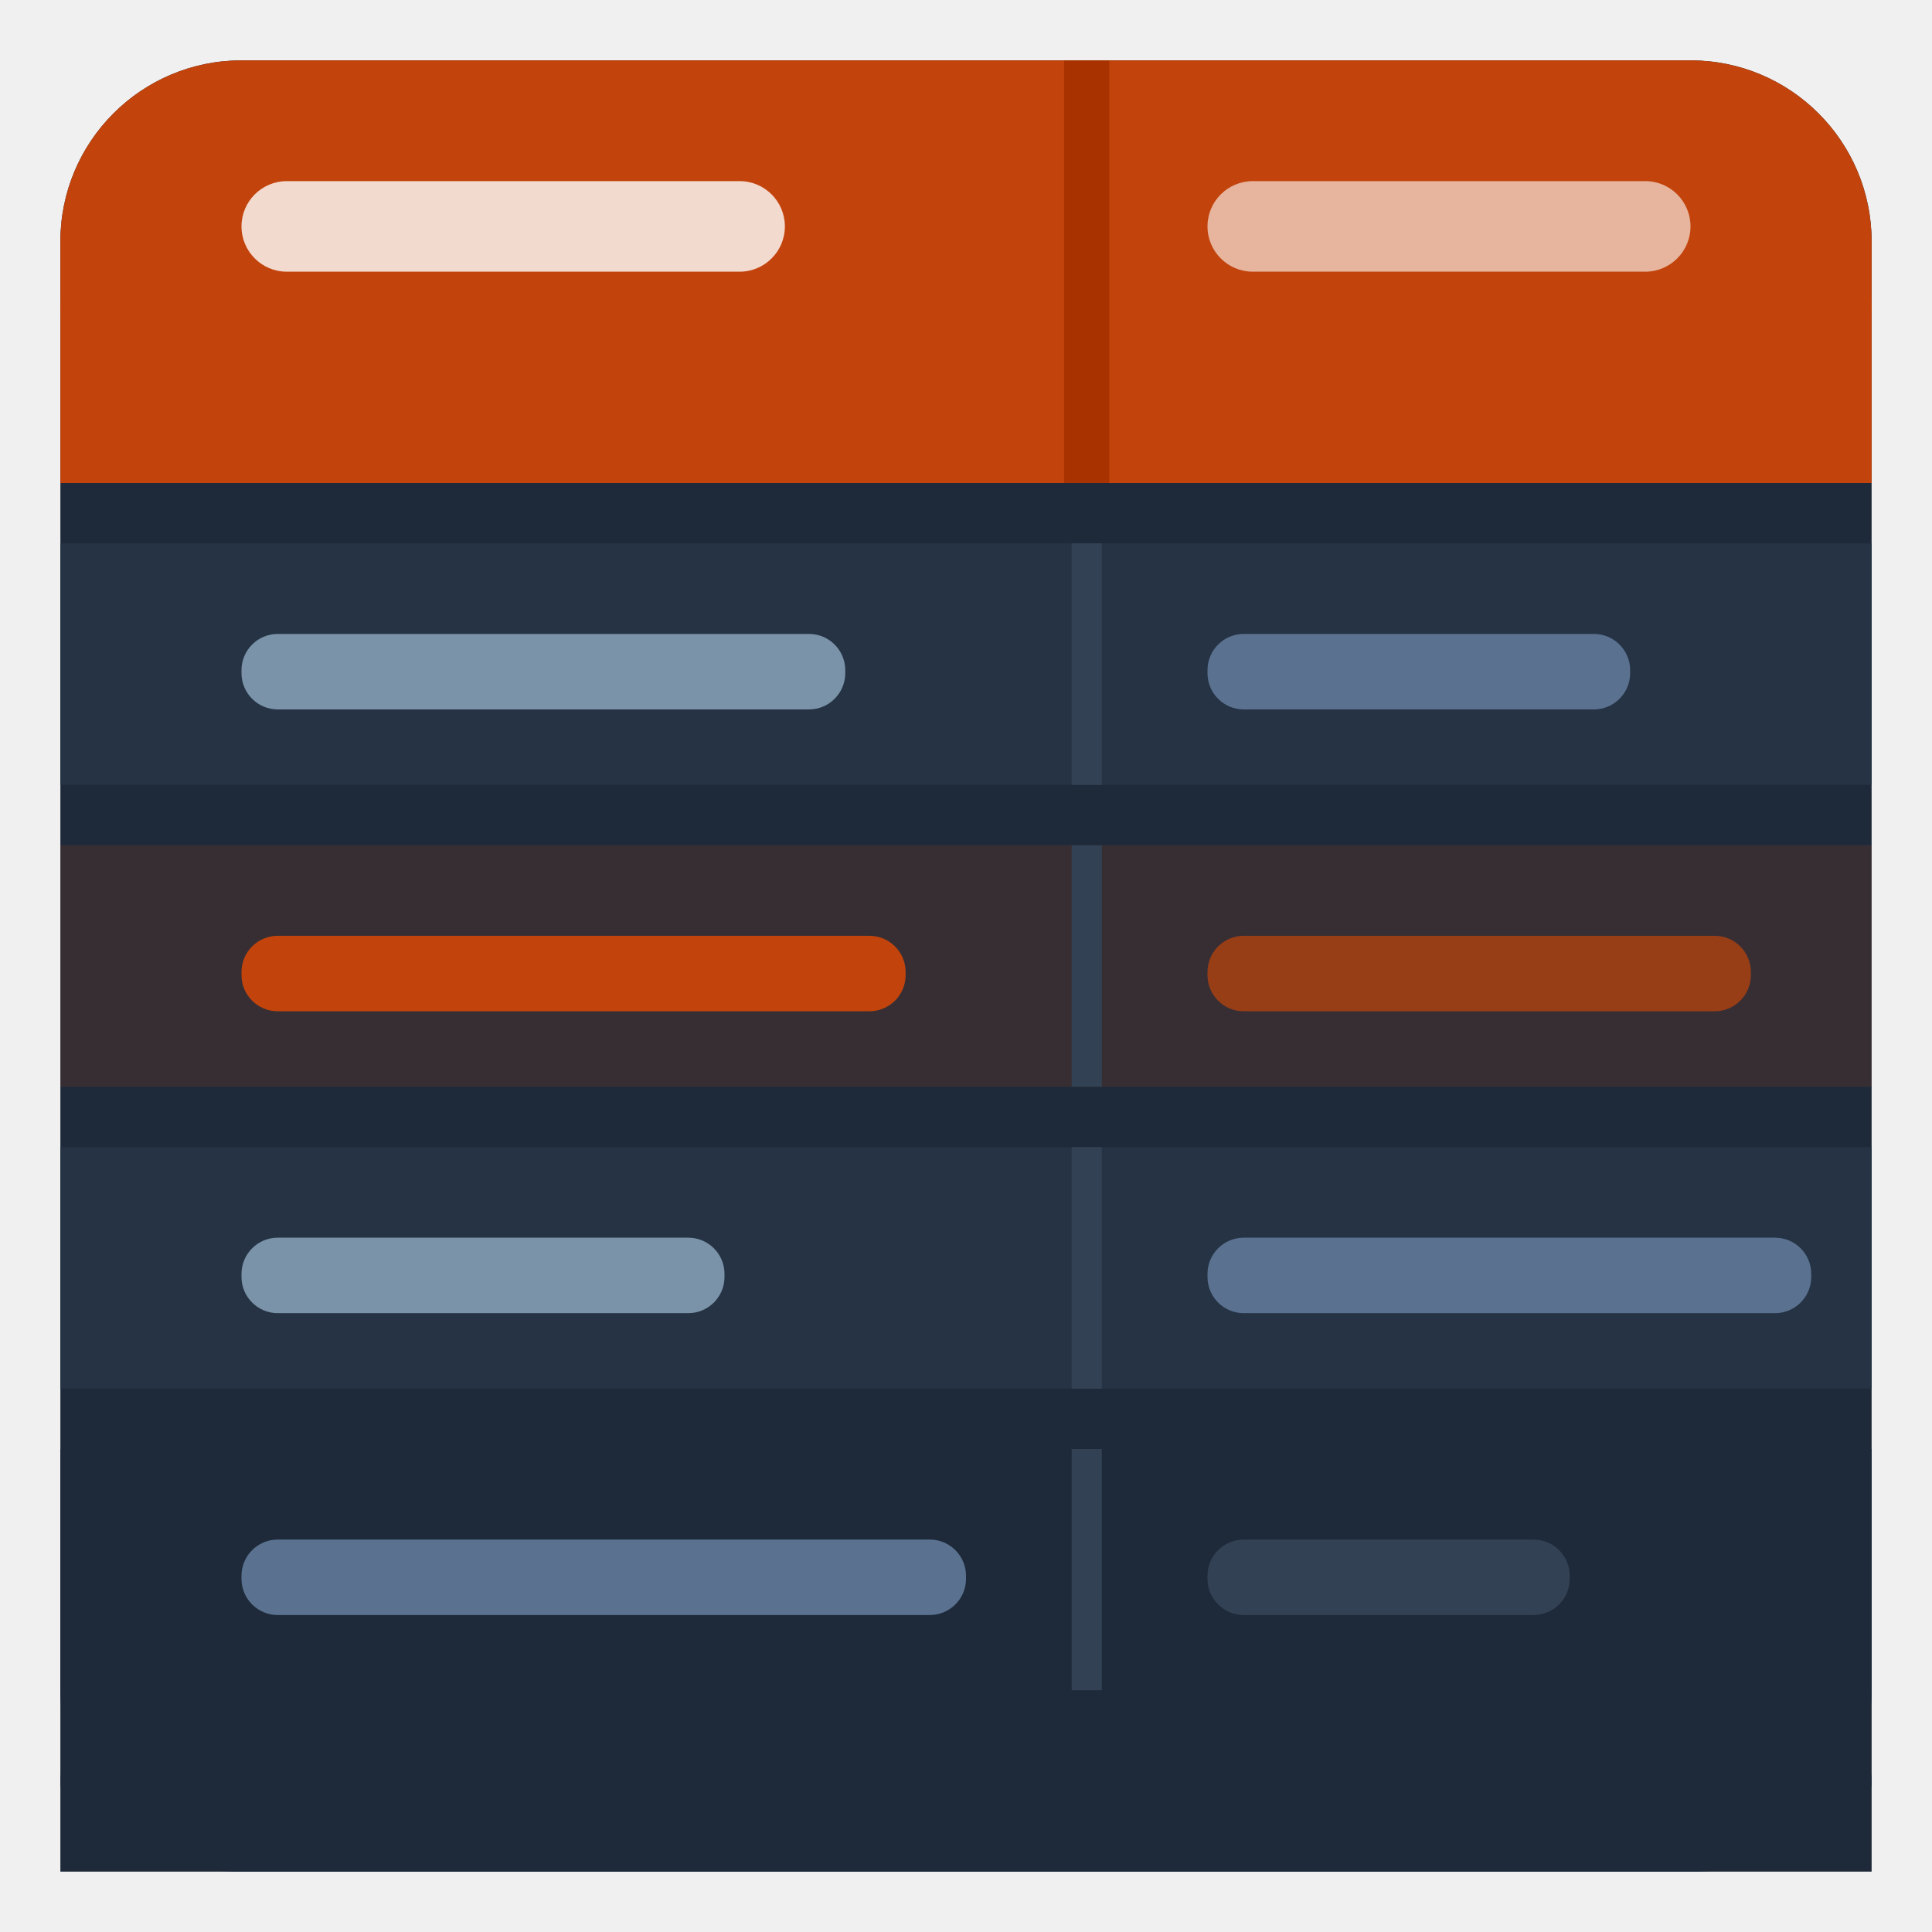
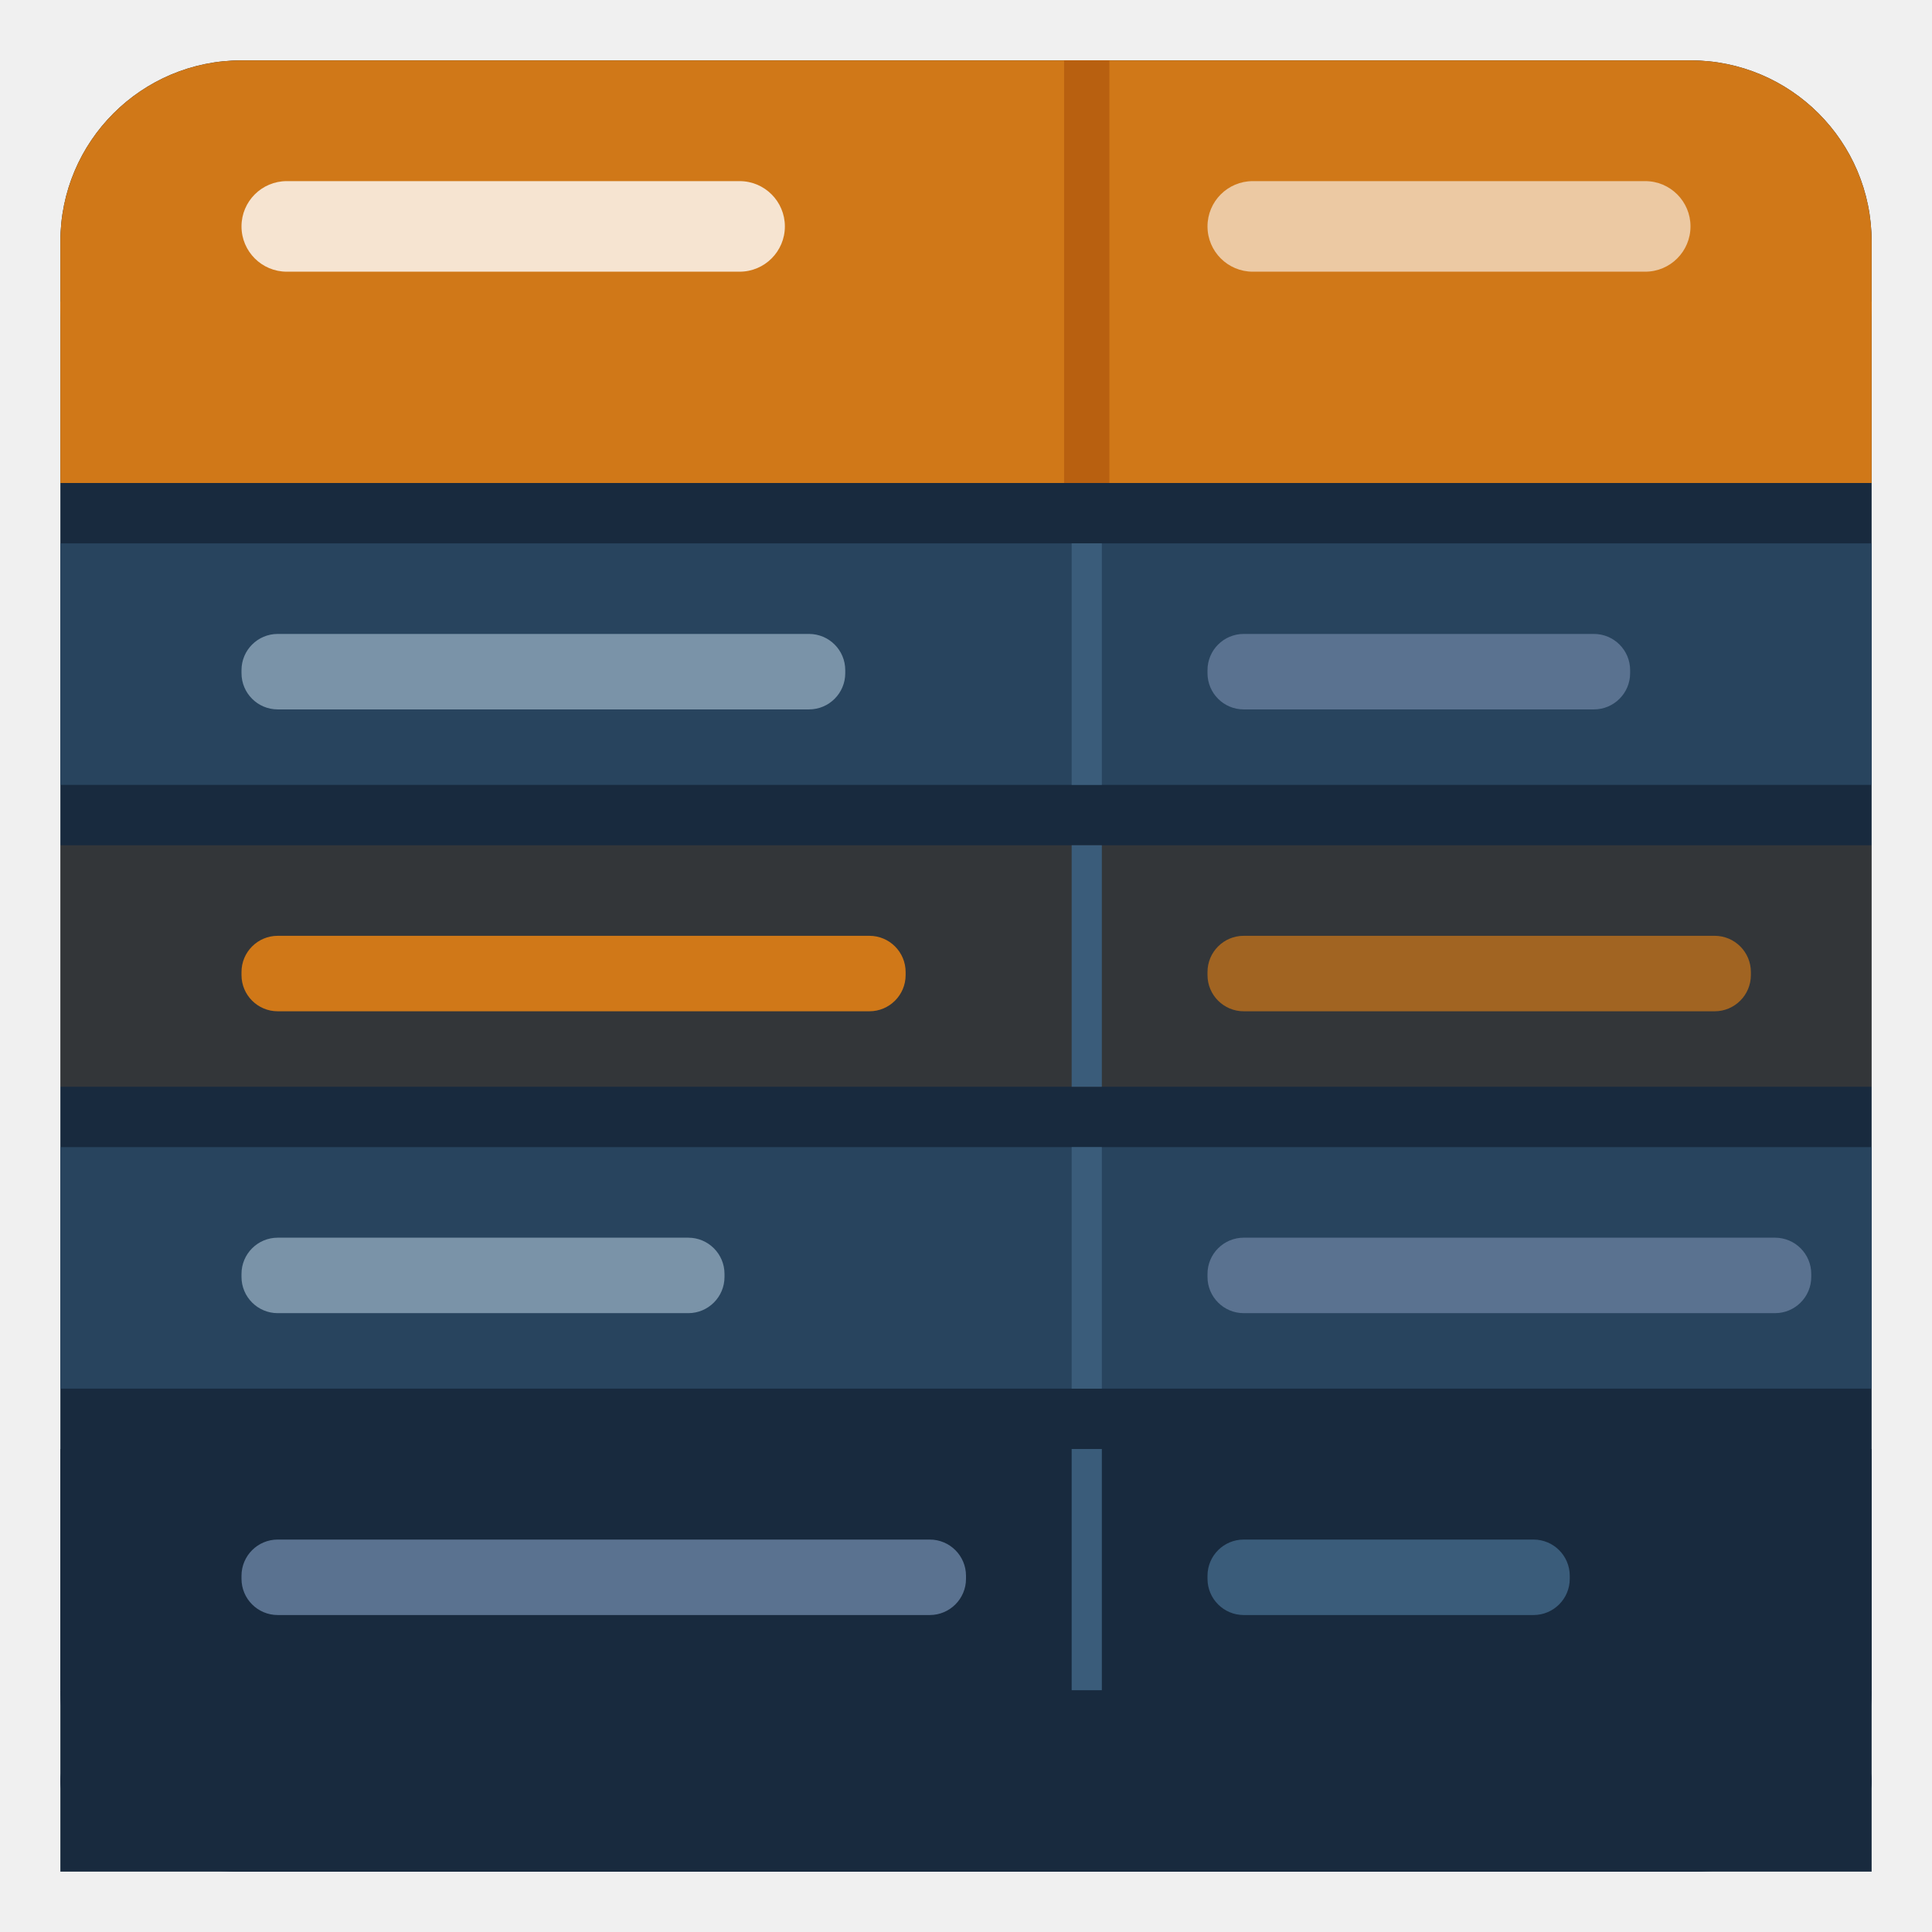
<svg xmlns="http://www.w3.org/2000/svg" viewBox="0 0 64 64">
-   <rect x="2" y="2" width="60" height="60" rx="6" fill="#1E2A3A" />
-   <rect x="2" y="2" width="60" height="14" rx="6" fill="#C2440C" />
-   <rect x="2" y="10" width="60" height="6" fill="#C2440C" />
+   <rect x="2" y="2" width="60" height="60" rx="6" fill="#182A3E" />
+   <rect x="2" y="2" width="60" height="14" rx="6" fill="#D07818" />
+   <rect x="2" y="10" width="60" height="6" fill="#D07818" />
  <rect x="8" y="6" width="18" height="3" rx="1.5" fill="white" opacity="0.8" />
-   <line x1="36" y1="2" x2="36" y2="16" stroke="#A83300" stroke-width="1.5" />
+   <line x1="36" y1="2" x2="36" y2="16" stroke="#B86010" stroke-width="1.5" />
  <rect x="40" y="6" width="16" height="3" rx="1.5" fill="white" opacity="0.6" />
-   <rect x="2" y="18" width="60" height="8" rx="0" fill="#253344" />
+   <rect x="2" y="18" width="60" height="8" rx="0" fill="#28445E" />
  <rect x="8" y="21" width="20" height="2.5" rx="1.2" fill="#7A93A8" />
-   <line x1="36" y1="18" x2="36" y2="26" stroke="#334155" stroke-width="1" />
+   <line x1="36" y1="18" x2="36" y2="26" stroke="#3A5C7A" stroke-width="1" />
  <rect x="40" y="21" width="14" height="2.5" rx="1.2" fill="#5A7290" />
-   <rect x="2" y="28" width="60" height="8" rx="0" fill="#C2440C" opacity="0.15" />
-   <rect x="8" y="31" width="22" height="2.5" rx="1.2" fill="#C2440C" />
-   <line x1="36" y1="28" x2="36" y2="36" stroke="#334155" stroke-width="1" />
-   <rect x="40" y="31" width="18" height="2.5" rx="1.2" fill="#C2440C" opacity="0.7" />
-   <rect x="2" y="38" width="60" height="8" rx="0" fill="#253344" />
+   <rect x="2" y="28" width="60" height="8" rx="0" fill="#D07818" opacity="0.15" />
+   <rect x="8" y="31" width="22" height="2.5" rx="1.2" fill="#D07818" />
+   <line x1="36" y1="28" x2="36" y2="36" stroke="#3A5C7A" stroke-width="1" />
+   <rect x="40" y="31" width="18" height="2.5" rx="1.2" fill="#D07818" opacity="0.7" />
+   <rect x="2" y="38" width="60" height="8" rx="0" fill="#28445E" />
  <rect x="8" y="41" width="16" height="2.5" rx="1.2" fill="#7A93A8" />
-   <line x1="36" y1="38" x2="36" y2="46" stroke="#334155" stroke-width="1" />
+   <line x1="36" y1="38" x2="36" y2="46" stroke="#3A5C7A" stroke-width="1" />
  <rect x="40" y="41" width="20" height="2.5" rx="1.2" fill="#5A7290" />
-   <rect x="2" y="48" width="60" height="8" rx="0" fill="#1E2A3A" />
+   <rect x="2" y="48" width="60" height="8" rx="0" fill="#182A3E" />
  <rect x="8" y="51" width="24" height="2.5" rx="1.2" fill="#5A7290" />
-   <line x1="36" y1="48" x2="36" y2="56" stroke="#334155" stroke-width="1" />
-   <rect x="40" y="51" width="12" height="2.5" rx="1.2" fill="#334155" />
-   <rect x="2" y="56" width="60" height="6" rx="0" fill="#1E2A3A" />
-   <rect x="2" y="56" width="60" height="6" rx="6" fill="#1E2A3A" />
+   <line x1="36" y1="48" x2="36" y2="56" stroke="#3A5C7A" stroke-width="1" />
+   <rect x="40" y="51" width="12" height="2.5" rx="1.2" fill="#3A5C7A" />
+   <rect x="2" y="56" width="60" height="6" rx="0" fill="#182A3E" />
+   <rect x="2" y="56" width="60" height="6" rx="6" fill="#182A3E" />
</svg>
